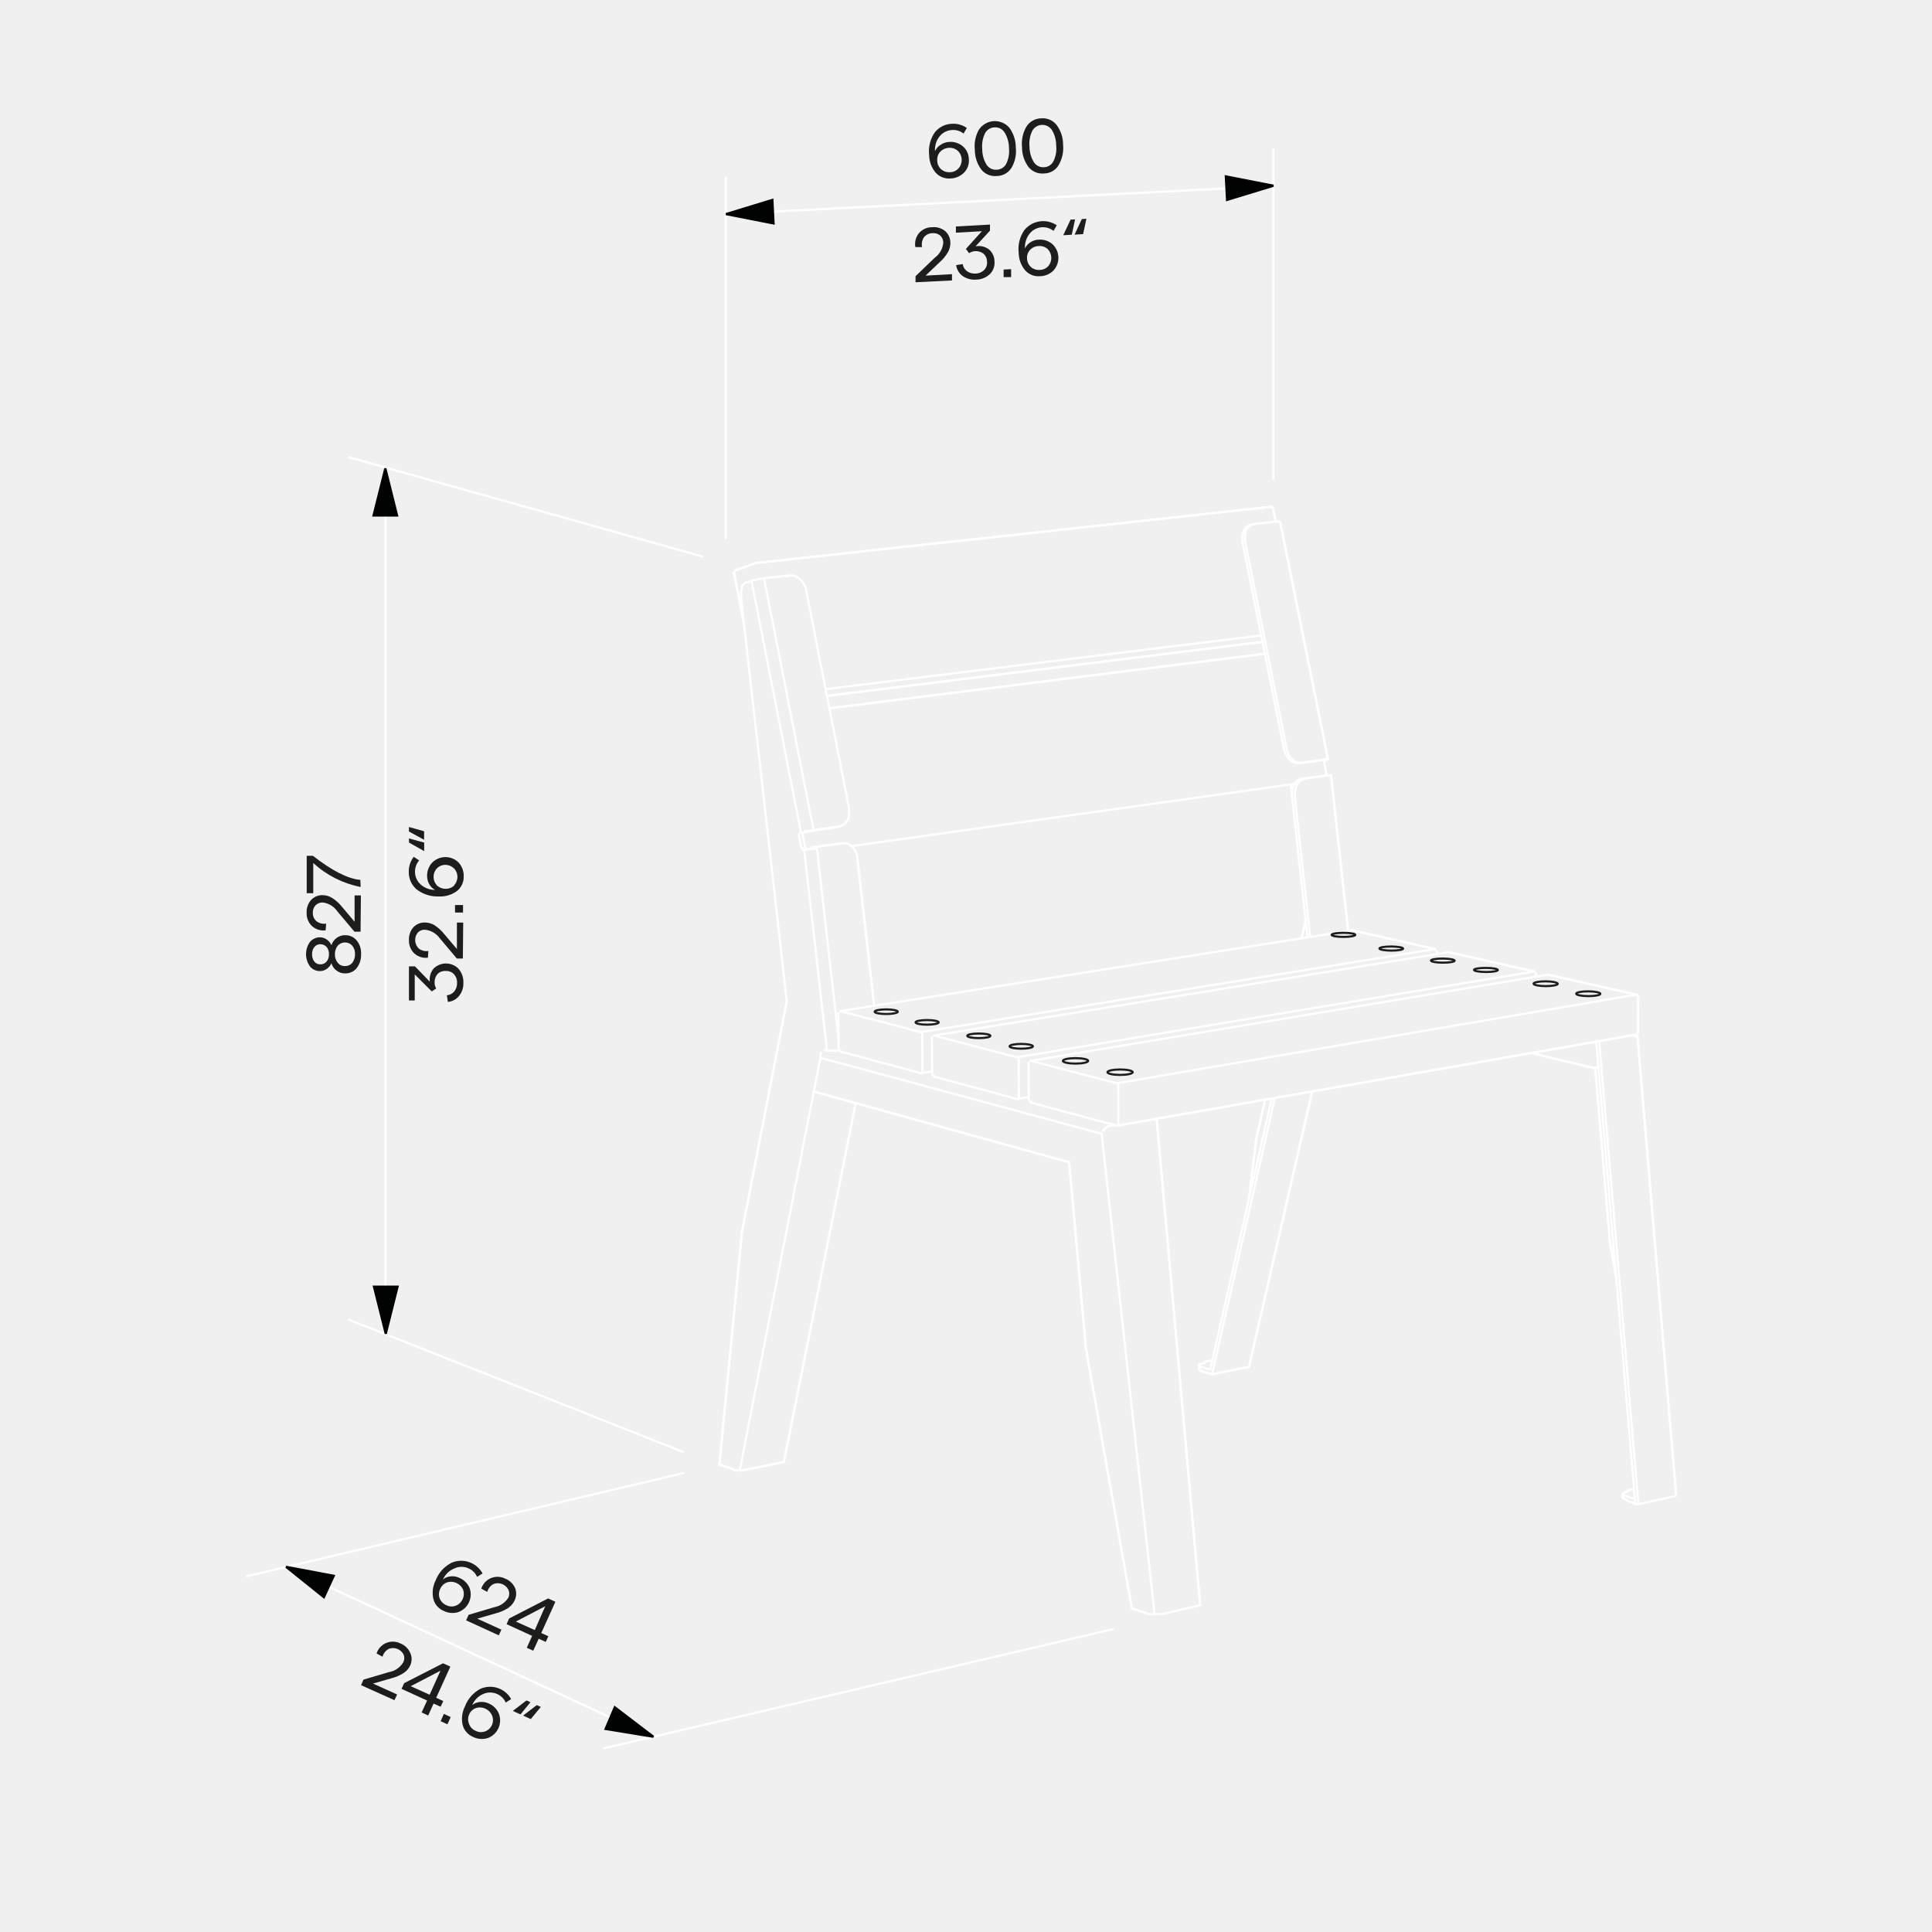
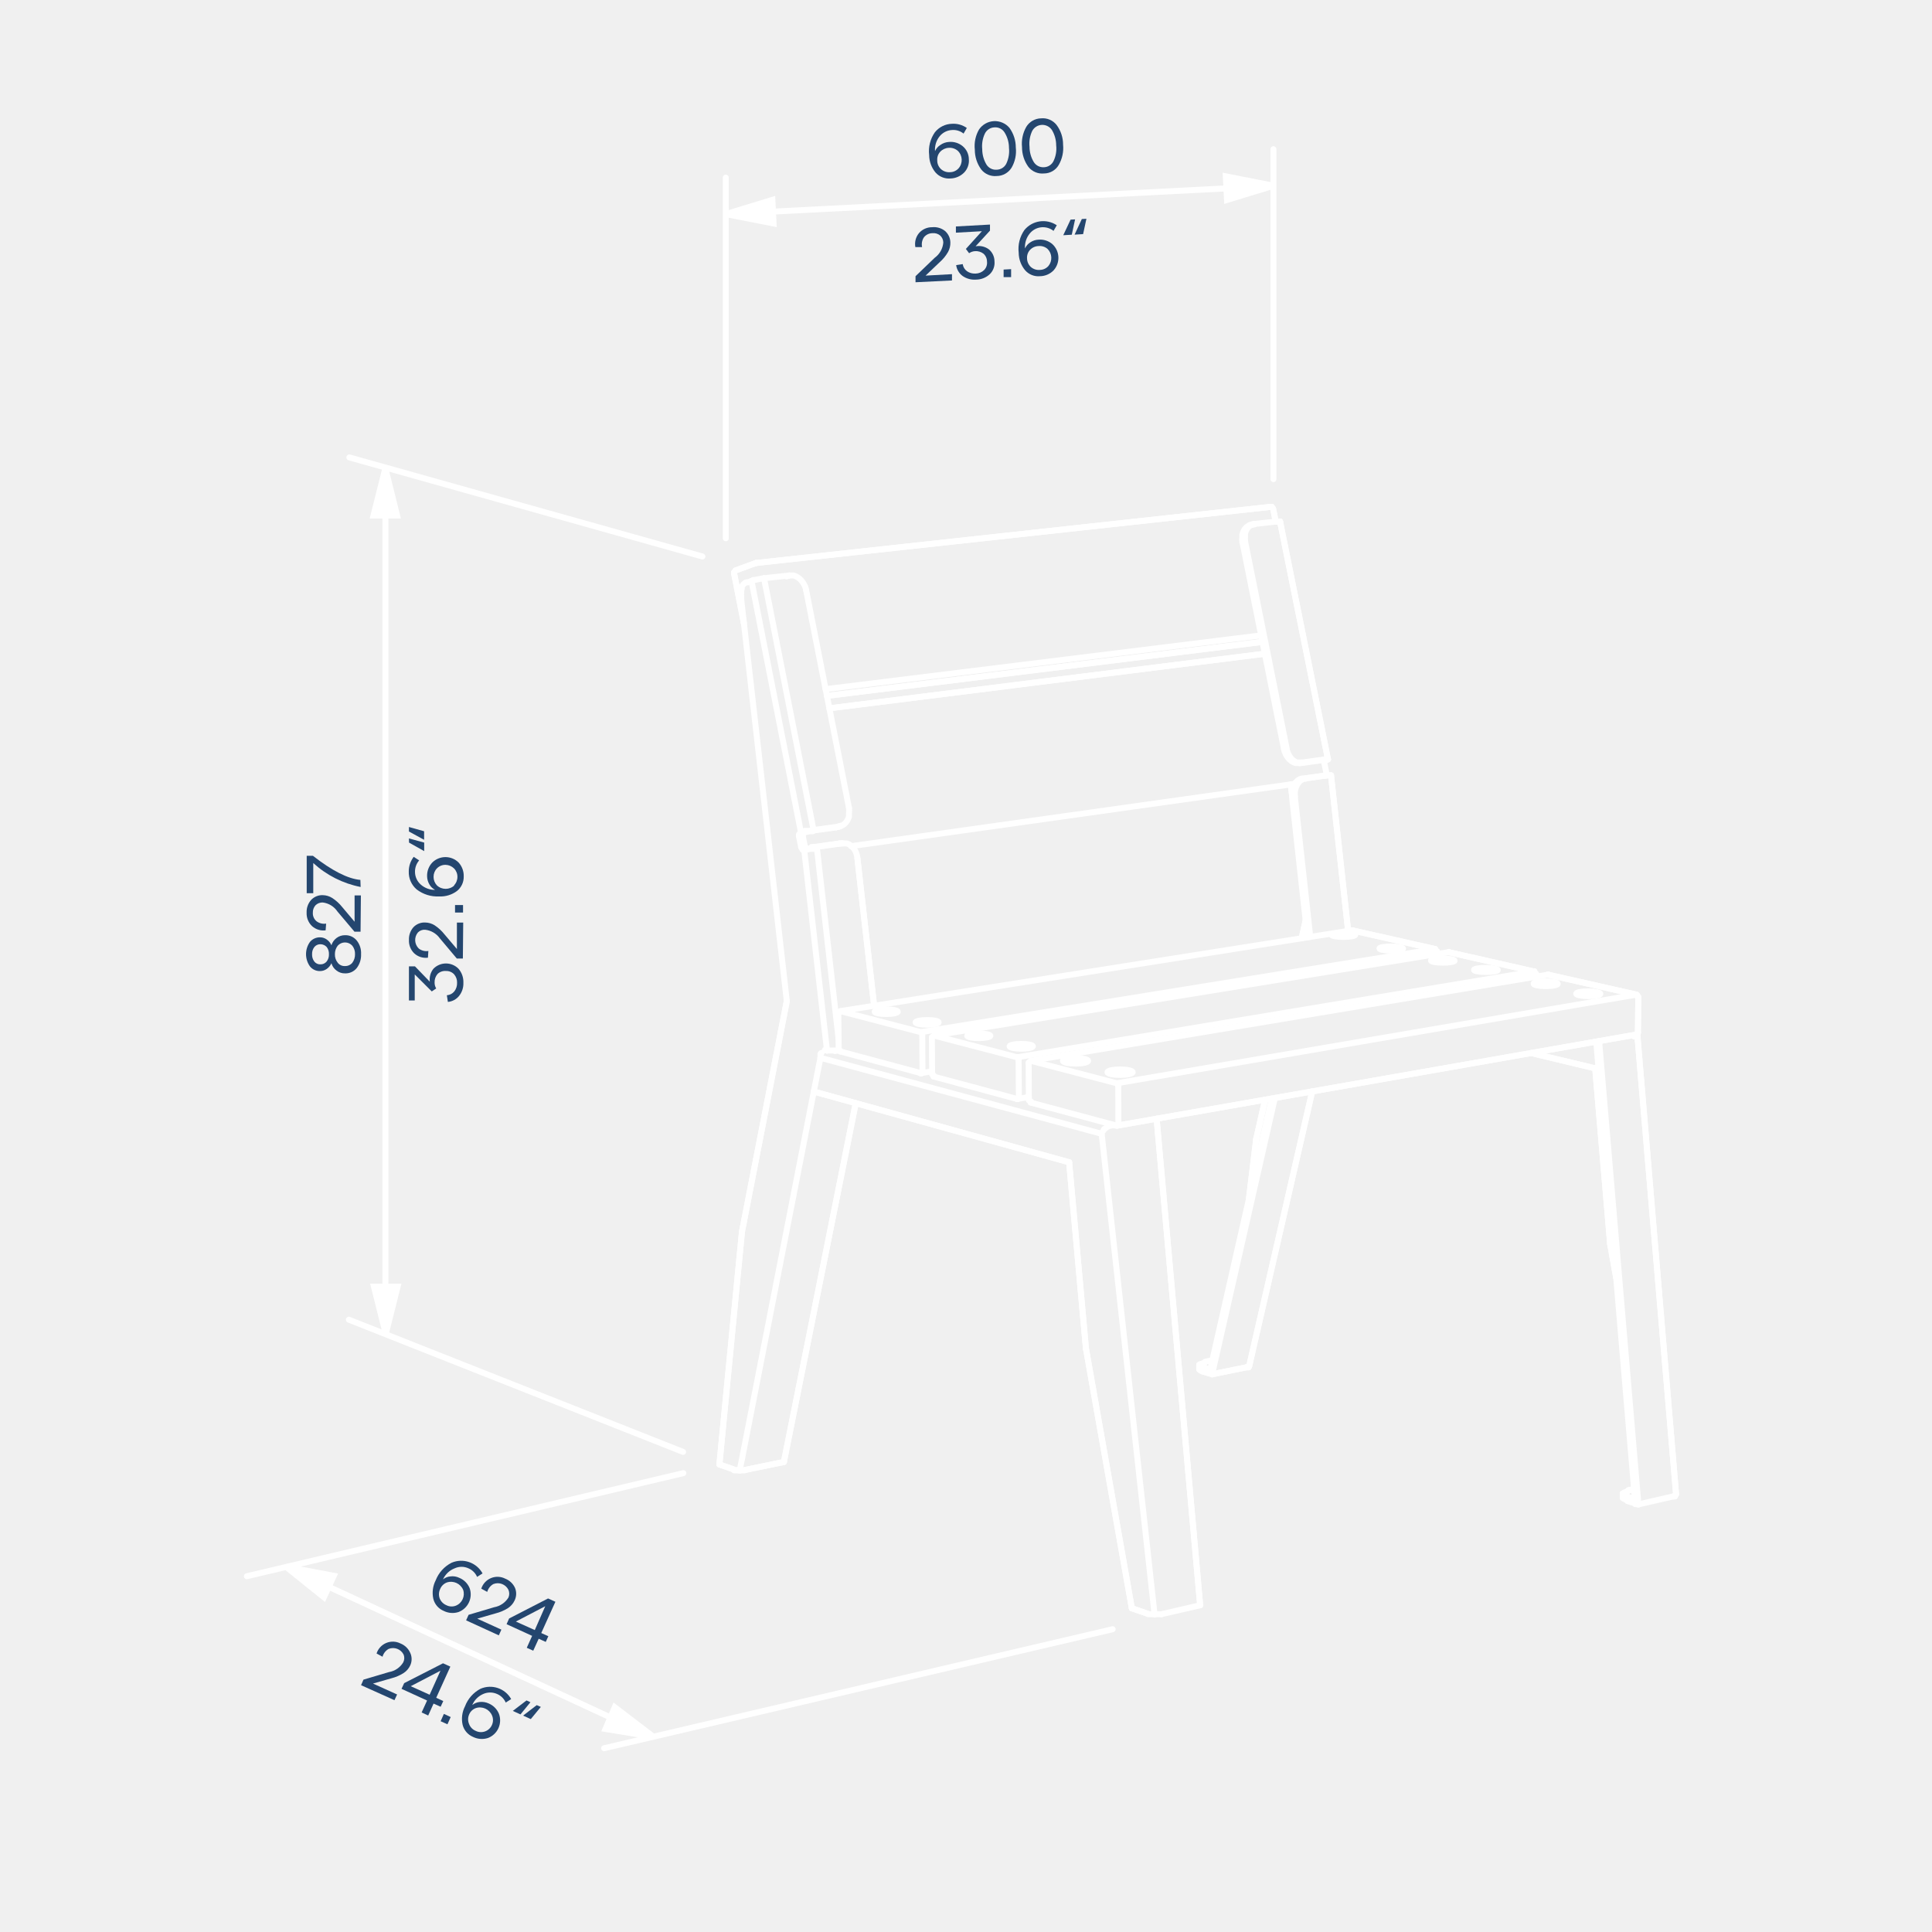
<svg xmlns="http://www.w3.org/2000/svg" id="Vrstva_1" data-name="Vrstva 1" viewBox="0 0 226.77 226.77">
  <defs>
    <style>
      .cls-1, .cls-2 {
        fill: none;
        stroke-linejoin: round;
      }

      .cls-1 {
-         stroke: #1d1d1b;
+         stroke: #ffffff;
      }

      .cls-1, .cls-2, .cls-6 {
        stroke-linecap: round;
      }

      .cls-1, .cls-2, .cls-3, .cls-6, .cls-7 {
-         stroke-width: 0.25px;
+         stroke-width: .7px;
      }

      .cls-2, .cls-6, .cls-7 {
        stroke: #ffffff;
      }

      .cls-3 {
-         fill: #010202;
-         stroke: #010202;
+         fill: #ffffff;
+         stroke: #ffffff;
      }

      .cls-3, .cls-6, .cls-7 {
        stroke-miterlimit: 10;
      }

      .cls-4 {
        isolation: isolate;
      }

      .cls-5, .cls-6, .cls-7 {
-         fill: #1d1d1b;
+         fill: #24466f;
      }
    </style>
  </defs>
  <g>
    <g>
      <g>
        <ellipse class="cls-1" cx="104.02" cy="118.75" rx="1.36" ry="0.27" />
        <ellipse class="cls-1" cx="108.82" cy="120" rx="1.36" ry="0.27" />
        <ellipse class="cls-1" cx="114.89" cy="121.58" rx="1.36" ry="0.27" />
        <ellipse class="cls-1" cx="119.87" cy="122.81" rx="1.37" ry="0.28" />
      </g>
      <ellipse class="cls-1" cx="126.24" cy="124.52" rx="1.48" ry="0.32" />
      <ellipse class="cls-1" cx="131.47" cy="125.85" rx="1.48" ry="0.32" />
    </g>
    <line class="cls-2" x1="95.52" y1="128.12" x2="86.82" y2="172.63" />
    <line class="cls-2" x1="129.31" y1="133.08" x2="135.52" y2="189.51" />
    <line class="cls-2" x1="129.31" y1="133.08" x2="96.3" y2="124.16" />
    <path class="cls-2" d="M131.27,131.89a.2.2,0,0,1,0,.07.14.14,0,0,1,0,.06.09.09,0,0,1,0,.06l0,0,0,0" />
    <line class="cls-2" x1="131.27" y1="131.89" x2="131.26" y2="127.47" />
    <path class="cls-2" d="M119.59,128.76s0,0,0,.07a.14.14,0,0,1,0,.06.21.21,0,0,1,0,.06l0,0h0" />
    <line class="cls-2" x1="119.59" y1="128.76" x2="119.56" y2="124.41" />
    <path class="cls-2" d="M108.28,125.73s0,0,0,.07a.14.14,0,0,1,0,.06.09.09,0,0,1,0,.06,0,0,0,0,1,0,0h0" />
    <line class="cls-2" x1="108.28" y1="125.73" x2="108.25" y2="121.46" />
    <line class="cls-2" x1="168.41" y1="111.4" x2="108.09" y2="121.15" />
    <line class="cls-2" x1="131.08" y1="127.15" x2="121.01" y2="124.52" />
    <line class="cls-2" x1="180.03" y1="114.03" x2="119.39" y2="124.1" />
    <line class="cls-2" x1="108.09" y1="121.15" x2="98.67" y2="118.69" />
    <line class="cls-2" x1="192.03" y1="116.75" x2="131.08" y2="127.15" />
    <path class="cls-2" d="M131.26,127.47a.28.28,0,0,0,0-.09l0-.1a.42.42,0,0,0-.06-.08v0h-.07" />
    <line class="cls-2" x1="119.39" y1="124.1" x2="109.66" y2="121.56" />
    <path class="cls-2" d="M119.56,124.41a.28.28,0,0,0,0-.09.16.16,0,0,0,0-.09.22.22,0,0,0,0-.08l0,0h0s0,0,0,0" />
    <path class="cls-2" d="M108.25,121.46a.34.34,0,0,0,0-.1.16.16,0,0,0,0-.09l0-.07v0h0l0,0h0" />
    <line class="cls-2" x1="148.03" y1="74.58" x2="96.9" y2="80.89" />
    <line class="cls-2" x1="98.43" y1="121.95" x2="95.87" y2="99.4" />
    <line class="cls-2" x1="97.07" y1="123.31" x2="94.39" y2="99.71" />
    <line class="cls-2" x1="95.49" y1="97.43" x2="89.68" y2="67.87" />
    <line class="cls-2" x1="94.02" y1="97.73" x2="88.21" y2="68.19" />
    <line class="cls-2" x1="92.32" y1="67.66" x2="92.62" y2="67.55" />
    <path class="cls-2" d="M92.62,67.55h.17l.19,0,.18,0,.17.06.17.08.16.1a1.93,1.93,0,0,1,.28.22,2.09,2.09,0,0,1,.24.28,2,2,0,0,1,.2.31,2.38,2.38,0,0,1,.25.69" />
    <path class="cls-2" d="M89.68,67.87l-.37.06-.37.07-.37.08-.09,0-.09,0h0l0,0h0l0,0" />
    <path class="cls-2" d="M95.19,97.52l-.18,0-.19,0-.18,0h-.18" />
    <path class="cls-2" d="M93.78,98.16s0-.08,0-.11a.36.36,0,0,1,0-.11.07.07,0,0,1,0,0v0l0,0s0,0,0,0h0l0,0h0" />
    <path class="cls-2" d="M94.22,98.1a.45.45,0,0,1,0-.11.37.37,0,0,1,0-.11.08.08,0,0,1,0,0v0l0,0h0l0,0h0" />
    <path class="cls-2" d="M94.3,99.74h0" />
    <path class="cls-2" d="M87,70.09c0,.11,0,.23,0,.34" />
    <line class="cls-2" x1="93.91" y1="97.77" x2="94.02" y2="97.73" />
    <line class="cls-2" x1="94.34" y1="97.71" x2="94.46" y2="97.67" />
    <line class="cls-2" x1="94.04" y1="99.47" x2="93.78" y2="98.16" />
    <line class="cls-2" x1="94.48" y1="99.41" x2="94.22" y2="98.1" />
    <line class="cls-2" x1="94.39" y1="99.71" x2="94.3" y2="99.74" />
    <line class="cls-2" x1="88.21" y1="68.19" x2="87.77" y2="68.35" />
    <path class="cls-2" d="M87,70.09a2.92,2.92,0,0,1,0-.51c0-.08,0-.16,0-.25a2.17,2.17,0,0,1,.07-.24.61.61,0,0,1,0-.12l0-.11.07-.11a.61.61,0,0,1,.07-.1l.08-.1.1-.08.1-.07.11-.05" />
    <line class="cls-2" x1="120.76" y1="128.76" x2="119.46" y2="128.98" />
    <path class="cls-2" d="M180.09,114h0l0,0,0,0,0,0,0,0,0,0a.19.19,0,0,1,0,.08" />
    <line class="cls-2" x1="180.29" y1="114.29" x2="180.29" y2="114.64" />
    <line class="cls-2" x1="170.08" y1="111.77" x2="180.09" y2="114.04" />
    <path class="cls-2" d="M109.38,121.82a.29.29,0,0,1,0-.09h0v0l0,0,0,0,0,0,0,0h0" />
    <path class="cls-2" d="M119.46,129a.24.24,0,0,1-.12,0" />
    <path class="cls-2" d="M170,111.77h.1" />
    <line class="cls-2" x1="119.34" y1="128.98" x2="109.62" y2="126.37" />
    <path class="cls-2" d="M109.62,126.37h-.05l0,0h0l0,0a.25.25,0,0,1,0-.07.29.29,0,0,1,0-.09" />
    <path class="cls-2" d="M191.74,175a.15.15,0,0,0,0,.07l.06,0" />
    <path class="cls-2" d="M192.09,116.75h0l0,0a.13.13,0,0,1,.07.06l0,0s0,0,0,0a.29.29,0,0,1,0,.09" />
    <line class="cls-2" x1="192.3" y1="117.01" x2="192.25" y2="121.18" />
    <line class="cls-2" x1="181.75" y1="114.41" x2="192.09" y2="116.75" />
    <path class="cls-2" d="M120.74,124.79a.28.28,0,0,1,0-.09h0v0l0,0v0l0,0,0,0h0l0,0h0" />
    <path class="cls-2" d="M192.25,121.18v.07h0s0,0,0,0v0h0s0,0,0,0h0a.05.05,0,0,1,0,0h0" />
    <path class="cls-2" d="M181.65,114.41h.1" />
    <path class="cls-2" d="M121,129.41h0l0,0,0,0h0l0,0,0,0,0-.05a.19.19,0,0,1,0-.08" />
    <path class="cls-2" d="M146.84,61.62l-.15,0" />
    <path class="cls-2" d="M141.17,160.49a1,1,0,0,1-.24-.1.41.41,0,0,1-.11-.07l0,0,0,0s0,0,0,0v0" />
    <path class="cls-2" d="M140.76,160.2v0s0,0,0,0v0l0,0,0,0h0l0,0a.61.61,0,0,1,.18-.09l.19-.06.2,0" />
    <path class="cls-2" d="M140.76,160.68a.14.14,0,0,0,.06.12.41.41,0,0,0,.11.07,1,1,0,0,0,.24.1" />
    <line class="cls-2" x1="140.76" y1="160.68" x2="140.76" y2="160.2" />
    <path class="cls-2" d="M168.46,111.4h0l0,0,0,0,0,0s0,0,0,0v0a.29.29,0,0,1,0,.09" />
    <line class="cls-2" x1="168.67" y1="111.66" x2="168.66" y2="111.98" />
    <line class="cls-2" x1="158.76" y1="109.21" x2="168.46" y2="111.4" />
    <path class="cls-2" d="M98.4,119a.15.15,0,0,1,0-.09h0l0,0v0h0l0,0a.05.05,0,0,1,0,0l0,0,0,0" />
    <path class="cls-2" d="M108.16,126h-.11" />
    <path class="cls-2" d="M158.67,109.2h.09" />
    <path class="cls-2" d="M87.57,172.51a.64.64,0,0,1-.18.06H87.3l-.1,0h-.67l-.09,0h-.1l0,0h0l-.09,0-.08,0" />
    <line class="cls-2" x1="87.09" y1="144.57" x2="92.35" y2="117.5" />
    <line class="cls-2" x1="84.44" y1="171.89" x2="87.09" y2="144.57" />
    <line class="cls-2" x1="86.08" y1="172.46" x2="84.44" y2="171.89" />
    <line class="cls-2" x1="148.18" y1="75.34" x2="97.06" y2="81.68" />
    <path class="cls-2" d="M192.2,121.64h0" />
    <path class="cls-2" d="M196.4,175.64l.1,0,.1,0h0l0,0,0,0,0,0a0,0,0,0,0,0,0v0h0s0,0,0,0" />
    <line class="cls-2" x1="187.24" y1="125.4" x2="188.99" y2="146" />
    <line class="cls-2" x1="188.99" y1="146" x2="189.69" y2="149.94" />
    <line class="cls-2" x1="187.24" y1="125.4" x2="187.59" y2="125.12" />
    <path class="cls-2" d="M191,175.67l-.16-.06-.15-.07a.42.42,0,0,1-.14-.09l0,0,0,0a.05.05,0,0,1,0,0v0" />
    <path class="cls-2" d="M190.48,175.3s0,0,0,0v0l0,0s0,0,0,0l0,0a1.51,1.51,0,0,1,.17-.1l.19-.07.19-.05" />
    <path class="cls-2" d="M190.48,175.81v0l0,0s0,0,0,0l0,0a.71.71,0,0,0,.14.1l.15.07.16.05" />
    <line class="cls-2" x1="190.48" y1="175.81" x2="190.48" y2="175.3" />
    <line class="cls-2" x1="191.01" y1="175.67" x2="191.9" y2="175.94" />
    <path class="cls-2" d="M86.16,67.27a.43.43,0,0,0,0,0v0h0a.16.16,0,0,1,0-.09h0l0,0,0,0,0,0,0,0" />
    <line class="cls-2" x1="86.33" y1="66.96" x2="88.7" y2="66.09" />
    <path class="cls-2" d="M88.7,66.09h.06" />
    <path class="cls-2" d="M149.16,59.49h.13l0,0,0,0h0l0,0s0,0,0,0a.07.07,0,0,1,0,.05" />
    <line class="cls-2" x1="88.76" y1="66.08" x2="149.16" y2="59.49" />
    <line class="cls-2" x1="149.43" y1="59.7" x2="149.74" y2="61.22" />
    <line class="cls-2" x1="151.98" y1="93.48" x2="153.79" y2="109.97" />
    <line class="cls-2" x1="153.25" y1="108.04" x2="152.78" y2="110.13" />
    <path class="cls-2" d="M152.86,89.5h-.33l-.17,0-.16,0-.15-.08-.15-.09a1.78,1.78,0,0,1-.26-.22,2,2,0,0,1-.39-.55,2.45,2.45,0,0,1-.23-.64" />
    <line class="cls-2" x1="151.64" y1="93.24" x2="151.51" y2="92.07" />
    <path class="cls-2" d="M156.23,91h-.37" />
    <line class="cls-2" x1="156.23" y1="91.02" x2="158.24" y2="109.27" />
    <path class="cls-2" d="M147,61.55l.25,0" />
    <path class="cls-2" d="M146.69,61.66l-.14.05-.13.08-.11.08-.11.11-.09.11-.08.12c-.05.09-.09.18-.13.27a2.29,2.29,0,0,0-.08.28,1.36,1.36,0,0,0,0,.29,2.27,2.27,0,0,0,0,.58" />
    <line class="cls-2" x1="146.69" y1="61.66" x2="146.99" y2="61.55" />
    <path class="cls-2" d="M155.87,89.12h-.05l-.06,0-.11,0" />
    <path class="cls-2" d="M150.25,61.22h-.18l-.2,0" />
    <line class="cls-2" x1="150.25" y1="61.22" x2="155.87" y2="89.12" />
    <line class="cls-2" x1="155.18" y1="89.23" x2="152.55" y2="89.59" />
    <line class="cls-2" x1="147.24" y1="61.5" x2="146.93" y2="61.61" />
    <path class="cls-2" d="M155.49,89.14l.19,0h.19" />
    <path class="cls-2" d="M155.53,89.25a.05.05,0,0,0,0,0l0,0a.36.36,0,0,0,0,.09" />
    <line class="cls-2" x1="155.65" y1="89.21" x2="155.53" y2="89.25" />
    <path class="cls-2" d="M146.29,160.49h.09l.09,0a.14.14,0,0,0,.09,0h0a0,0,0,0,0,0,0h0" />
    <line class="cls-2" x1="147.44" y1="133.73" x2="146.6" y2="140.69" />
    <line class="cls-2" x1="142.29" y1="159.67" x2="141.44" y2="159.84" />
    <line class="cls-2" x1="142.27" y1="161.31" x2="141.17" y2="160.97" />
    <line class="cls-2" x1="141.17" y1="160.49" x2="142.03" y2="160.75" />
    <line class="cls-2" x1="142.05" y1="160.76" x2="149.27" y2="128.94" />
    <line class="cls-2" x1="191.8" y1="174.77" x2="191.13" y2="174.92" />
    <line class="cls-2" x1="191.94" y1="176.47" x2="191" y2="176.18" />
    <line class="cls-2" x1="191.95" y1="176.54" x2="187.36" y2="122.26" />
    <line class="cls-2" x1="96.82" y1="123.25" x2="97.07" y2="123.31" />
    <path class="cls-2" d="M99.65,94.83a2.35,2.35,0,0,1,0,.65c0,.11,0,.21,0,.32s-.06.21-.1.31a1.51,1.51,0,0,1-.15.28,1.47,1.47,0,0,1-.1.13.65.65,0,0,1-.11.12l-.12.11-.14.09-.14.08-.15,0" />
    <path class="cls-2" d="M98.12,97.12l.21-.05" />
    <line class="cls-2" x1="98.12" y1="97.12" x2="95.19" y2="97.52" />
    <line class="cls-2" x1="95.49" y1="97.43" x2="98.42" y2="97.02" />
    <line class="cls-2" x1="89.68" y1="67.87" x2="92.62" y2="67.55" />
    <path class="cls-2" d="M95.87,99.4l-.31,0" />
    <path class="cls-2" d="M95.56,99.42l-.1,0h-.11l-.1,0,0,0h0" />
    <path class="cls-2" d="M97.07,123.31h1" />
    <path class="cls-2" d="M98,123.36l.44-.06" />
    <path class="cls-2" d="M98.8,99h.1" />
    <line class="cls-2" x1="95.56" y1="99.42" x2="98.48" y2="99.01" />
    <path class="cls-2" d="M94.28,99.75h-.07l0,0h0l0,0,0,0a.22.22,0,0,1-.05-.08l0-.1" />
    <line class="cls-2" x1="98.63" y1="96.97" x2="98.33" y2="97.07" />
    <path class="cls-2" d="M98.33,97.07l.15-.06" />
    <path class="cls-2" d="M94.81,99.63h.09l.08,0,.08,0,.09,0" />
    <line class="cls-2" x1="98.59" y1="99" x2="98.9" y2="98.98" />
    <path class="cls-2" d="M98.59,99h-.11" />
    <path class="cls-2" d="M94.62,99.67l-.05,0a.16.16,0,0,1,0-.07l0-.07a.14.14,0,0,1,0-.07" />
    <path class="cls-2" d="M94,97.73h.13l0,0,.09,0,.09,0,.37-.08.37-.08.37,0" />
    <line class="cls-2" x1="95.87" y1="99.4" x2="98.8" y2="98.99" />
    <line class="cls-2" x1="134.73" y1="189.42" x2="132.85" y2="188.77" />
    <line class="cls-2" x1="132.85" y1="188.77" x2="127.46" y2="158.26" />
    <line class="cls-2" x1="127.46" y1="158.26" x2="125.49" y2="136.42" />
    <line class="cls-2" x1="140.87" y1="188.42" x2="135.76" y2="131.31" />
    <line class="cls-2" x1="95.52" y1="128.12" x2="96.3" y2="124.16" />
    <line class="cls-2" x1="97.35" y1="83.14" x2="148.46" y2="76.73" />
    <path class="cls-2" d="M130.94,132.09h-.12l-.12,0-.12,0h-.06l-.06,0-.12.05-.05,0-.06,0-.11.06-.05,0,0,0h0a2.88,2.88,0,0,0-.39.3h0l0,0-.05,0-.08.09,0,.05,0,0a.36.36,0,0,0-.07.1" />
    <line class="cls-2" x1="179.72" y1="123.6" x2="187.24" y2="125.4" />
    <path class="cls-2" d="M155.68,91l0,0" />
    <line class="cls-2" x1="87.31" y1="73.14" x2="86.16" y2="67.27" />
    <line class="cls-2" x1="100.44" y1="129.49" x2="92.01" y2="171.6" />
    <line class="cls-2" x1="154.02" y1="128.11" x2="146.62" y2="160.37" />
    <line class="cls-2" x1="148.49" y1="129.08" x2="147.44" y2="133.73" />
    <line class="cls-2" x1="109.41" y1="125.75" x2="108.16" y2="125.95" />
    <line class="cls-2" x1="102.6" y1="118.06" x2="100.64" y2="100.76" />
    <line class="cls-2" x1="142.27" y1="161.31" x2="146.29" y2="160.49" />
    <line class="cls-2" x1="142.27" y1="161.31" x2="149.64" y2="128.87" />
    <path class="cls-2" d="M146.14,63.53a2.31,2.31,0,0,1,0-.59,1.5,1.5,0,0,1,0-.29c0-.09.05-.19.08-.28a1.26,1.26,0,0,1,.13-.26l.08-.13.09-.11.11-.1.11-.09.13-.07.13-.06" />
    <path class="cls-2" d="M150.71,87.92a2.31,2.31,0,0,0,.22.64,2.82,2.82,0,0,0,.18.29,1.88,1.88,0,0,0,.22.26,1.78,1.78,0,0,0,.26.22l.15.1.15.07.16.06.16,0h.34" />
    <line class="cls-2" x1="150.71" y1="87.92" x2="145.83" y2="63.63" />
    <line class="cls-2" x1="152.86" y1="89.5" x2="155.49" y2="89.14" />
    <line class="cls-2" x1="146.14" y1="63.53" x2="151.02" y2="87.83" />
    <line class="cls-2" x1="147.24" y1="61.5" x2="149.87" y2="61.21" />
    <line class="cls-2" x1="155.86" y1="91" x2="155.54" y2="91.03" />
    <path class="cls-2" d="M152,93.48a2.51,2.51,0,0,1,0-.67,2,2,0,0,1,.09-.33,1.2,1.2,0,0,1,.13-.31,1.34,1.34,0,0,1,.18-.28.69.69,0,0,1,.11-.13l.12-.12.15-.1.14-.07a.52.52,0,0,1,.16-.06l.16,0" />
    <path class="cls-2" d="M152.91,91.39l-.16,0a.44.44,0,0,0-.16.06l-.15.08-.14.1-.12.11-.12.13a1.67,1.67,0,0,0-.18.28,2.88,2.88,0,0,0-.13.31c0,.11-.06.22-.08.33a2.51,2.51,0,0,0,0,.67" />
    <line class="cls-2" x1="153.47" y1="110.02" x2="151.65" y2="93.5" />
    <line class="cls-2" x1="152.91" y1="91.39" x2="155.54" y2="91.03" />
    <line class="cls-2" x1="153.23" y1="91.37" x2="155.86" y2="91" />
    <line class="cls-2" x1="192.31" y1="176.58" x2="196.4" y2="175.64" />
    <line class="cls-2" x1="192.31" y1="176.58" x2="191.95" y2="176.54" />
    <line class="cls-2" x1="187.7" y1="122.2" x2="192.31" y2="176.58" />
    <line class="cls-2" x1="192.2" y1="121.64" x2="196.73" y2="175.4" />
    <path class="cls-2" d="M192.2,121.64s0,0,0,0h0s0,0,0,0h0l0,0H192l-.1,0a.19.19,0,0,0-.1,0" />
    <line class="cls-2" x1="87.57" y1="172.51" x2="92.01" y2="171.6" />
    <path class="cls-2" d="M98.64,123.42h0l0,0h0v0l0,0v0a.19.19,0,0,1,0-.08" />
    <line class="cls-2" x1="108.05" y1="125.95" x2="98.64" y2="123.42" />
    <line class="cls-2" x1="98.44" y1="123.17" x2="98.4" y2="118.95" />
    <line class="cls-2" x1="98.63" y1="118.68" x2="158.67" y2="109.2" />
    <line class="cls-2" x1="192.03" y1="121.44" x2="131.14" y2="132.12" />
    <line class="cls-2" x1="131.02" y1="132.11" x2="120.96" y2="129.41" />
    <line class="cls-2" x1="120.76" y1="129.15" x2="120.74" y2="124.79" />
    <line class="cls-2" x1="120.97" y1="124.52" x2="181.65" y2="114.41" />
    <path class="cls-2" d="M131.14,132.12H131" />
    <path class="cls-2" d="M155.7,90.83v.1s0,0,0,0v0" />
    <line class="cls-2" x1="155.36" y1="89.15" x2="155.7" y2="90.83" />
    <line class="cls-2" x1="152" y1="92" x2="99.89" y2="99.32" />
    <line class="cls-2" x1="109.41" y1="126.11" x2="109.38" y2="121.82" />
    <line class="cls-2" x1="109.61" y1="121.55" x2="169.98" y2="111.77" />
    <line class="cls-2" x1="87.01" y1="70.43" x2="92.35" y2="117.5" />
    <line class="cls-2" x1="99.65" y1="94.83" x2="94.63" y2="69.33" />
    <path class="cls-2" d="M94.39,99.71l.21,0,.21,0" />
    <path class="cls-2" d="M98.63,97a.8.8,0,0,1-.21,0" />
    <path class="cls-2" d="M94.81,99.63l.27,0h.13l.13,0,.14,0h.13l.26-.07" />
    <path class="cls-2" d="M98.9,99h.17l.17,0,.17,0,.16.06.15.08.14.1a2.73,2.73,0,0,1,.25.23,1.79,1.79,0,0,1,.2.28,1.73,1.73,0,0,1,.16.3,2.22,2.22,0,0,1,.17.66" />
    <path class="cls-2" d="M136.31,189.47H135l-.1,0h-.15l0,0" />
    <line class="cls-2" x1="136.31" y1="189.47" x2="140.87" y2="188.42" />
    <line class="cls-2" x1="125.49" y1="136.42" x2="95.52" y2="128.12" />
    <path class="cls-2" d="M96.3,124.16s0-.09,0-.14,0,0,0-.06v-.07a.61.61,0,0,1,0-.12v0l0,0v0h0l0-.06,0,0,0,0a1,1,0,0,1,.08-.11l0,0,0,0,0,0,.05,0,0,0h0" />
    <line class="cls-2" x1="147.44" y1="133.73" x2="146.6" y2="140.69" />
    <path class="cls-2" d="M146.29,160.49h.09l.09,0a.14.14,0,0,0,.09,0h0a0,0,0,0,0,0,0h0" />
    <line class="cls-2" x1="155.65" y1="89.21" x2="155.53" y2="89.25" />
    <path class="cls-2" d="M155.53,89.25a.05.05,0,0,0,0,0l0,0a.36.36,0,0,0,0,.09" />
    <line class="cls-2" x1="150.25" y1="61.22" x2="155.87" y2="89.12" />
    <path class="cls-2" d="M150.25,61.22h-.18l-.2,0" />
    <path class="cls-2" d="M155.87,89.12h-.05l-.06,0-.11,0" />
    <line class="cls-2" x1="156.23" y1="91.02" x2="158.24" y2="109.27" />
    <path class="cls-2" d="M156.23,91h-.37" />
    <line class="cls-2" x1="151.64" y1="93.24" x2="151.51" y2="92.07" />
    <line class="cls-2" x1="153.25" y1="108.04" x2="152.78" y2="110.13" />
    <line class="cls-2" x1="149.43" y1="59.7" x2="149.74" y2="61.22" />
    <line class="cls-2" x1="88.76" y1="66.08" x2="149.16" y2="59.49" />
    <path class="cls-2" d="M149.16,59.49h.13l0,0,0,0h0l0,0s0,0,0,0a.07.07,0,0,1,0,.05" />
    <path class="cls-2" d="M88.7,66.09h.06" />
    <line class="cls-2" x1="86.33" y1="66.96" x2="88.7" y2="66.09" />
    <path class="cls-2" d="M86.16,67.27a.43.43,0,0,0,0,0v0h0a.16.16,0,0,1,0-.09h0l0,0,0,0,0,0,0,0" />
    <line class="cls-2" x1="190.48" y1="175.81" x2="190.48" y2="175.3" />
    <path class="cls-2" d="M190.48,175.81v0l0,0s0,0,0,0l0,0a.71.71,0,0,0,.14.1l.15.07.16.05" />
    <path class="cls-2" d="M190.48,175.3s0,0,0,0v0l0,0s0,0,0,0l0,0a1.51,1.51,0,0,1,.17-.1l.19-.07.19-.05" />
    <line class="cls-2" x1="188.99" y1="146" x2="189.69" y2="149.94" />
    <line class="cls-2" x1="187.24" y1="125.4" x2="188.99" y2="146" />
    <path class="cls-2" d="M196.4,175.64l.1,0,.1,0h0l0,0,0,0,0,0a0,0,0,0,0,0,0v0h0s0,0,0,0" />
    <line class="cls-2" x1="148.18" y1="75.34" x2="97.06" y2="81.68" />
    <line class="cls-2" x1="86.08" y1="172.46" x2="84.44" y2="171.89" />
    <line class="cls-2" x1="84.44" y1="171.89" x2="87.09" y2="144.57" />
    <line class="cls-2" x1="87.09" y1="144.57" x2="92.35" y2="117.5" />
    <path class="cls-2" d="M87.57,172.51a.64.64,0,0,1-.18.06H87.3l-.1,0h-.67l-.09,0h-.1l0,0h0l-.09,0-.08,0" />
    <path class="cls-2" d="M158.67,109.2h.09" />
    <line class="cls-2" x1="158.76" y1="109.21" x2="168.46" y2="111.4" />
    <line class="cls-2" x1="168.67" y1="111.66" x2="168.66" y2="111.98" />
    <path class="cls-2" d="M168.46,111.4h0l0,0,0,0,0,0s0,0,0,0v0a.29.29,0,0,1,0,.09" />
    <line class="cls-2" x1="141.95" y1="161.21" x2="141.17" y2="160.97" />
    <line class="cls-2" x1="140.76" y1="160.68" x2="140.76" y2="160.2" />
    <path class="cls-2" d="M140.76,160.68a.14.14,0,0,0,.06.12.41.41,0,0,0,.11.07,1,1,0,0,0,.24.1" />
    <path class="cls-2" d="M140.76,160.2v0s0,0,0,0v0l0,0,0,0h0l0,0a.61.61,0,0,1,.18-.09l.19-.06.2,0" />
    <path class="cls-2" d="M181.65,114.41h.1" />
    <path class="cls-2" d="M192.25,121.18v.07h0s0,0,0,0v0h0s0,0,0,0h0a.05.05,0,0,1,0,0h0" />
    <line class="cls-2" x1="181.75" y1="114.41" x2="192.09" y2="116.75" />
    <line class="cls-2" x1="192.3" y1="117.01" x2="192.25" y2="121.18" />
    <path class="cls-2" d="M192.09,116.75h0l0,0a.13.13,0,0,1,.07.06l0,0s0,0,0,0a.29.29,0,0,1,0,.09" />
    <path class="cls-2" d="M170,111.77h.1" />
    <line class="cls-2" x1="170.08" y1="111.77" x2="180.09" y2="114.04" />
    <line class="cls-2" x1="180.29" y1="114.29" x2="180.29" y2="114.64" />
    <path class="cls-2" d="M180.09,114h0l0,0,0,0,0,0,0,0,0,0a.19.19,0,0,1,0,.08" />
    <line class="cls-2" x1="134.73" y1="189.42" x2="132.85" y2="188.77" />
    <line class="cls-2" x1="132.85" y1="188.77" x2="127.46" y2="158.26" />
    <line class="cls-2" x1="127.46" y1="158.26" x2="125.49" y2="136.42" />
    <line class="cls-2" x1="140.87" y1="188.42" x2="135.76" y2="131.31" />
    <line class="cls-2" x1="97.35" y1="83.14" x2="148.46" y2="76.73" />
    <line class="cls-2" x1="179.72" y1="123.6" x2="187.24" y2="125.4" />
    <line class="cls-2" x1="87.31" y1="73.14" x2="86.16" y2="67.27" />
    <line class="cls-2" x1="191.75" y1="174.78" x2="191.13" y2="174.92" />
    <line class="cls-2" x1="100.44" y1="129.49" x2="92.01" y2="171.6" />
    <line class="cls-2" x1="154.02" y1="128.11" x2="146.62" y2="160.37" />
    <line class="cls-2" x1="148.49" y1="129.08" x2="147.44" y2="133.73" />
    <line class="cls-2" x1="102.6" y1="118.06" x2="100.64" y2="100.76" />
    <line class="cls-2" x1="142.27" y1="161.31" x2="146.29" y2="160.49" />
    <line class="cls-2" x1="155.86" y1="91" x2="155.54" y2="91.03" />
    <line class="cls-2" x1="192.2" y1="121.64" x2="196.73" y2="175.4" />
    <path class="cls-2" d="M192.2,121.64s0,0,0,0h0s0,0,0,0h0l0,0H192l-.1,0a.19.19,0,0,0-.1,0" />
    <line class="cls-2" x1="87.57" y1="172.51" x2="92.01" y2="171.6" />
    <line class="cls-2" x1="192.03" y1="121.44" x2="131.14" y2="132.12" />
    <path class="cls-2" d="M155.7,90.83v.1s0,0,0,0v0" />
    <line class="cls-2" x1="125.49" y1="136.42" x2="95.52" y2="128.12" />
    <ellipse class="cls-1" cx="158.4" cy="110.23" rx="0.24" ry="1.39" transform="matrix(0, -1, 1, 0, 47.46, 268.13)" />
    <ellipse class="cls-1" cx="163.29" cy="111.34" rx="0.24" ry="1.39" transform="translate(51.22 274.12) rotate(-89.74)" />
    <ellipse class="cls-1" cx="169.35" cy="112.75" rx="0.24" ry="1.39" transform="translate(55.83 281.59) rotate(-89.74)" />
    <ellipse class="cls-1" cx="174.41" cy="113.84" rx="0.24" ry="1.4" transform="translate(59.78 287.74) rotate(-89.74)" />
    <ellipse class="cls-1" cx="181.42" cy="115.46" rx="0.28" ry="1.42" transform="translate(65.14 296.36) rotate(-89.74)" />
    <ellipse class="cls-1" cx="186.42" cy="116.64" rx="0.28" ry="1.42" transform="translate(68.94 302.53) rotate(-89.74)" />
  </g>
  <line class="cls-2" x1="85.19" y1="63.18" x2="85.19" y2="20.85" />
  <line class="cls-2" x1="149.47" y1="56.24" x2="149.47" y2="17.51" />
  <line class="cls-2" x1="85.26" y1="25.12" x2="149.41" y2="21.83" />
  <line class="cls-2" x1="40.95" y1="154.9" x2="80.18" y2="170.42" />
  <line class="cls-2" x1="82.45" y1="65.32" x2="41.01" y2="53.69" />
  <line class="cls-2" x1="45.24" y1="55.02" x2="45.24" y2="156.42" />
  <polyline class="cls-3" points="45.23 54.96 43.84 60.51 46.61 60.51 45.23 54.96" />
  <polyline class="cls-3" points="45.28 156.57 46.67 151.02 43.89 151.02 45.28 156.57" />
  <polyline class="cls-3" points="149.49 21.8 143.88 20.7 144.02 23.47 149.49 21.8" />
  <g>
    <g class="cls-4">
      <path class="cls-5" d="M54.39,115.35a2.32,2.32,0,0,1-.5,1.54,1.89,1.89,0,0,1-1.32.71l-.12-.78a1.25,1.25,0,0,0,.88-.46,1.55,1.55,0,0,0,.32-1,1.44,1.44,0,0,0-.35-1,1.24,1.24,0,0,0-.95-.39,1.27,1.27,0,0,0-1,.36,1.46,1.46,0,0,0-.34,1,1.28,1.28,0,0,0,.19.69l-.52.35-2-2v3.06H48v-4h.71l1.74,1.8a2,2,0,0,1,.43-1.53,2.06,2.06,0,0,1,2.93,0A2.36,2.36,0,0,1,54.39,115.35Z" />
      <path class="cls-5" d="M54.33,112.51h-.71l-2-2.38a2.44,2.44,0,0,0-1.72-1,1.07,1.07,0,0,0-.85.32,1.39,1.39,0,0,0,.11,1.89,1.46,1.46,0,0,0,1.12.28l-.05.79a2,2,0,0,1-1.61-.51,2.06,2.06,0,0,1-.62-1.57,2.13,2.13,0,0,1,.52-1.49,1.78,1.78,0,0,1,1.38-.56,2.14,2.14,0,0,1,1.12.33,5,5,0,0,1,1.16,1.07l1.45,1.71v-3.1h.74Z" />
      <path class="cls-5" d="M53.41,107.11v-.88h.94v.88Z" />
      <path class="cls-5" d="M50.13,102.83a2.23,2.23,0,0,1,.61-1.59,2.19,2.19,0,0,1,3.09,0,2.33,2.33,0,0,1,.6,1.65,2.12,2.12,0,0,1-.79,1.69,3.23,3.23,0,0,1-2.1.64,4,4,0,0,1-2.63-.82,2.65,2.65,0,0,1-.93-2.11,2.79,2.79,0,0,1,.58-1.72l.64.42a2,2,0,0,0-.49,1.31,2,2,0,0,0,.67,1.52,2.47,2.47,0,0,0,1.69.63,1.6,1.6,0,0,1-.68-.66A1.94,1.94,0,0,1,50.13,102.83Zm3.15,1.1a1.42,1.42,0,0,0,.41-1,1.39,1.39,0,0,0-.4-1,1.47,1.47,0,0,0-1-.42,1.39,1.39,0,0,0-1,.41,1.41,1.41,0,0,0-.4,1,1.46,1.46,0,0,0,.39,1,1.5,1.5,0,0,0,2.06,0Z" />
      <path class="cls-5" d="M48,98.41l1.79.49v1l-1.78-1Zm0-1.34,1.78.5v1L48,97.6Z" />
    </g>
    <g class="cls-4">
      <path class="cls-5" d="M42.38,112a2.5,2.5,0,0,1-.51,1.63,1.68,1.68,0,0,1-1.37.62,1.55,1.55,0,0,1-1-.33,1.61,1.61,0,0,1-.6-.86,1.58,1.58,0,0,1-.55.67,1.34,1.34,0,0,1-.78.25,1.46,1.46,0,0,1-1.19-.55,2.47,2.47,0,0,1,0-2.87,1.51,1.51,0,0,1,1.2-.54,1.33,1.33,0,0,1,.78.26,1.55,1.55,0,0,1,.54.67,1.69,1.69,0,0,1,.61-.86,1.62,1.62,0,0,1,1-.32,1.69,1.69,0,0,1,1.36.62A2.34,2.34,0,0,1,42.38,112Zm-3.77,0a1.3,1.3,0,0,0-.26-.84,1,1,0,0,0-.72-.33.9.9,0,0,0-.72.31,1.28,1.28,0,0,0-.28.85,1.32,1.32,0,0,0,.27.88.85.85,0,0,0,.72.32.91.91,0,0,0,.72-.33A1.3,1.3,0,0,0,38.61,112Zm3.06,0a1.52,1.52,0,0,0-.32-1,1.15,1.15,0,0,0-1.71,0,1.6,1.6,0,0,0-.33,1,1.52,1.52,0,0,0,.33,1,1,1,0,0,0,.85.39,1.07,1.07,0,0,0,.86-.38A1.6,1.6,0,0,0,41.67,112Z" />
      <path class="cls-5" d="M42.32,109.36h-.71l-2-2.37a2.43,2.43,0,0,0-1.72-1.06,1.15,1.15,0,0,0-.85.32,1.24,1.24,0,0,0-.32.88,1.21,1.21,0,0,0,.43,1,1.48,1.48,0,0,0,1.13.28l-.06.79a2,2,0,0,1-1.61-.51,2.06,2.06,0,0,1-.62-1.57,2.1,2.1,0,0,1,.53-1.49,1.78,1.78,0,0,1,1.37-.56,2.15,2.15,0,0,1,1.12.34,5,5,0,0,1,1.16,1.06l1.45,1.72V105.1h.74Z" />
      <path class="cls-5" d="M42.33,104.11a11.5,11.5,0,0,1-5.56-2.81v3.54H36v-4.39h.73q3.36,2.63,5.57,2.83Z" />
    </g>
  </g>
  <line class="cls-6" x1="70.91" y1="205.2" x2="130.6" y2="191.23" />
  <line class="cls-6" x1="28.98" y1="185.01" x2="80.21" y2="172.91" />
  <line class="cls-7" x1="33.65" y1="183.96" x2="76.57" y2="203.87" />
  <polyline class="cls-3" points="33.56 183.9 38.02 187.48 39.18 184.96 33.56 183.9" />
  <polyline class="cls-3" points="76.71 203.86 72.16 200.39 71.07 202.94 76.71 203.86" />
  <g>
    <g class="cls-4">
      <path class="cls-5" d="M42.38,197.8l.28-.65,3-.89a2.42,2.42,0,0,0,1.67-1.14,1.1,1.1,0,0,0,.05-.9,1.39,1.39,0,0,0-1.76-.68,1.5,1.5,0,0,0-.72.92l-.7-.38A2,2,0,0,1,47,192.9,2.11,2.11,0,0,1,48.15,194a1.75,1.75,0,0,1,0,1.48,2.11,2.11,0,0,1-.77.89,4.88,4.88,0,0,1-1.44.62l-2.16.62,2.83,1.28-.31.67Z" />
      <path class="cls-5" d="M49.49,201l.64-1.4-3-1.37.31-.67L52,195.23l.86.39-1.66,3.66.83.38-.31.67-.83-.37-.63,1.4Zm-1.28-3.08,2.22,1,1.27-2.82Z" />
      <path class="cls-5" d="M52.1,201.17l.8.37-.38.85-.8-.36Z" />
      <path class="cls-5" d="M57.35,199.94a2.24,2.24,0,0,1,1.21,1.21A2.21,2.21,0,0,1,57.27,204a2.34,2.34,0,0,1-1.75-.13,2.09,2.09,0,0,1-1.22-1.42,3.22,3.22,0,0,1,.28-2.17,3.87,3.87,0,0,1,1.82-2.06A2.84,2.84,0,0,1,60,199.43l-.64.41a1.93,1.93,0,0,0-1-1,2,2,0,0,0-1.66,0,2.46,2.46,0,0,0-1.27,1.29,1.69,1.69,0,0,1,.89-.36A2,2,0,0,1,57.35,199.94Zm-2.29,2.42a1.38,1.38,0,0,0,.77.8,1.4,1.4,0,0,0,1.92-.71,1.37,1.37,0,0,0,0-1.1,1.54,1.54,0,0,0-1.9-.86,1.34,1.34,0,0,0-.79.76A1.39,1.39,0,0,0,55.06,202.36Z" />
      <path class="cls-5" d="M62.26,199.8l-1.17,1.43-.9-.41,1.61-1.23Zm1.22.55-1.18,1.43-.9-.41,1.6-1.23Z" />
    </g>
    <g class="cls-4">
      <path class="cls-5" d="M53.91,185.2a2.22,2.22,0,0,1,1.21,1.2,2.21,2.21,0,0,1-1.29,2.81,2.29,2.29,0,0,1-1.75-.13,2.07,2.07,0,0,1-1.22-1.42,3.23,3.23,0,0,1,.28-2.17A3.9,3.9,0,0,1,53,183.43a2.86,2.86,0,0,1,3.64,1.25l-.64.41a1.91,1.91,0,0,0-1-1,1.94,1.94,0,0,0-1.65,0A2.46,2.46,0,0,0,52,185.38a1.6,1.6,0,0,1,.88-.35A1.82,1.82,0,0,1,53.91,185.2Zm-2.3,2.42a1.44,1.44,0,0,0,.78.79,1.36,1.36,0,0,0,1.11.06,1.49,1.49,0,0,0,.86-1.87,1.55,1.55,0,0,0-1.9-.86,1.37,1.37,0,0,0-.79.76A1.42,1.42,0,0,0,51.61,187.62Z" />
      <path class="cls-5" d="M54.71,190.19l.29-.65,3-.89a2.47,2.47,0,0,0,1.68-1.14,1.14,1.14,0,0,0,0-.9,1.4,1.4,0,0,0-1.77-.68,1.5,1.5,0,0,0-.72.92l-.7-.38a2,2,0,0,1,2.82-1.17,2.09,2.09,0,0,1,1.14,1.08,1.79,1.79,0,0,1-.05,1.48,2.18,2.18,0,0,1-.77.89,5,5,0,0,1-1.45.62l-2.16.62,2.83,1.29-.3.67Z" />
      <path class="cls-5" d="M61.83,193.41l.63-1.4-3-1.37.3-.67,4.57-2.35.86.39-1.66,3.67.83.37-.3.67-.83-.37-.64,1.4Zm-1.28-3.08,2.22,1L64,188.53Z" />
    </g>
  </g>
  <polyline class="cls-3" points="85.19 25.13 90.8 26.23 90.66 23.46 85.19 25.13" />
  <g>
    <g class="cls-4">
      <path class="cls-5" d="M107.46,33.13l0-.71,2.26-2.17a2.45,2.45,0,0,0,1-1.78,1.13,1.13,0,0,0-.37-.83,1.22,1.22,0,0,0-.9-.27,1.28,1.28,0,0,0-1,.48,1.5,1.5,0,0,0-.22,1.15l-.79,0a2,2,0,0,1,.42-1.63,2,2,0,0,1,1.54-.7,2.09,2.09,0,0,1,1.51.43,1.83,1.83,0,0,1,.64,1.34,2.2,2.2,0,0,1-.28,1.15,4.81,4.81,0,0,1-1,1.21l-1.63,1.55,3.1-.17,0,.74Z" />
      <path class="cls-5" d="M114.57,32.82a2.44,2.44,0,0,1-1.56-.41,1.9,1.9,0,0,1-.78-1.29L113,31a1.24,1.24,0,0,0,.51.84,1.6,1.6,0,0,0,1,.27,1.47,1.47,0,0,0,1-.41,1.21,1.21,0,0,0,.34-1,1.24,1.24,0,0,0-.42-.93,1.47,1.47,0,0,0-1-.29,1.36,1.36,0,0,0-.68.24l-.38-.5,1.88-2.08-3.05.17,0-.73,4-.22,0,.71-1.69,1.84a2,2,0,0,1,1.55.35,1.84,1.84,0,0,1,.67,1.42,1.86,1.86,0,0,1-.55,1.5A2.38,2.38,0,0,1,114.57,32.82Z" />
      <path class="cls-5" d="M117.8,31.64l.88-.05,0,.94-.88,0Z" />
      <path class="cls-5" d="M121.9,28.13a2.21,2.21,0,0,1,1.62.52,2.19,2.19,0,0,1,.15,3.08,2.26,2.26,0,0,1-1.61.69,2.06,2.06,0,0,1-1.73-.69,3.24,3.24,0,0,1-.76-2.06,3.87,3.87,0,0,1,.67-2.67,2.86,2.86,0,0,1,3.8-.56l-.38.66a2,2,0,0,0-2.81.33,2.49,2.49,0,0,0-.54,1.73,1.67,1.67,0,0,1,.63-.72A1.85,1.85,0,0,1,121.9,28.13ZM121,31.34a1.41,1.41,0,0,0,1.06.34,1.36,1.36,0,0,0,1-.46,1.49,1.49,0,0,0-.1-2,1.41,1.41,0,0,0-1.06-.34,1.43,1.43,0,0,0-1,.45,1.33,1.33,0,0,0-.35,1A1.4,1.4,0,0,0,121,31.34Z" />
      <path class="cls-5" d="M126.19,25.75l-.39,1.8-1,.06.86-1.83Zm1.33-.07-.39,1.8-1,.06.85-1.83Z" />
    </g>
    <g class="cls-4">
      <path class="cls-5" d="M111.39,16.66a2.21,2.21,0,0,1,1.62.51,2,2,0,0,1,.71,1.51,2,2,0,0,1-.56,1.58,2.35,2.35,0,0,1-1.61.69,2.1,2.1,0,0,1-1.74-.7,3.24,3.24,0,0,1-.75-2.05,3.87,3.87,0,0,1,.67-2.67,2.65,2.65,0,0,1,2-1,2.72,2.72,0,0,1,1.75.49l-.38.66a1.91,1.91,0,0,0-1.34-.42,2,2,0,0,0-1.48.75,2.47,2.47,0,0,0-.53,1.73,1.6,1.6,0,0,1,.62-.72A1.92,1.92,0,0,1,111.39,16.66Zm-.93,3.2a1.41,1.41,0,0,0,1.06.35,1.36,1.36,0,0,0,1-.46,1.49,1.49,0,0,0-.1-2.05,1.45,1.45,0,0,0-1.06-.35,1.48,1.48,0,0,0-1,.46,1.33,1.33,0,0,0-.35,1A1.36,1.36,0,0,0,110.46,19.86Z" />
      <path class="cls-5" d="M117,20.66a2.07,2.07,0,0,1-1.83-.77,3.93,3.93,0,0,1-.75-2.32,3.86,3.86,0,0,1,.5-2.38,2.25,2.25,0,0,1,3.56-.19,3.92,3.92,0,0,1,.75,2.31,3.86,3.86,0,0,1-.5,2.38A2.06,2.06,0,0,1,117,20.66Zm0-.74a1.29,1.29,0,0,0,1.12-.72,3.47,3.47,0,0,0,.31-1.84,3.43,3.43,0,0,0-.51-1.8,1.27,1.27,0,0,0-1.19-.61,1.3,1.3,0,0,0-1.13.73,3.47,3.47,0,0,0-.31,1.84,3.53,3.53,0,0,0,.5,1.8A1.3,1.3,0,0,0,117,19.92Z" />
      <path class="cls-5" d="M122.54,20.36a2.07,2.07,0,0,1-1.83-.77,3.91,3.91,0,0,1-.75-2.32,4,4,0,0,1,.5-2.38,2.08,2.08,0,0,1,1.74-1,2.06,2.06,0,0,1,1.82.78,3.83,3.83,0,0,1,.76,2.31,4,4,0,0,1-.51,2.38A2,2,0,0,1,122.54,20.36Zm0-.73a1.29,1.29,0,0,0,1.12-.73,3.37,3.37,0,0,0,.31-1.84,3.49,3.49,0,0,0-.5-1.8,1.35,1.35,0,0,0-2.32.12,3.51,3.51,0,0,0-.31,1.85,3.49,3.49,0,0,0,.5,1.79A1.3,1.3,0,0,0,122.5,19.63Z" />
    </g>
  </g>
</svg>
